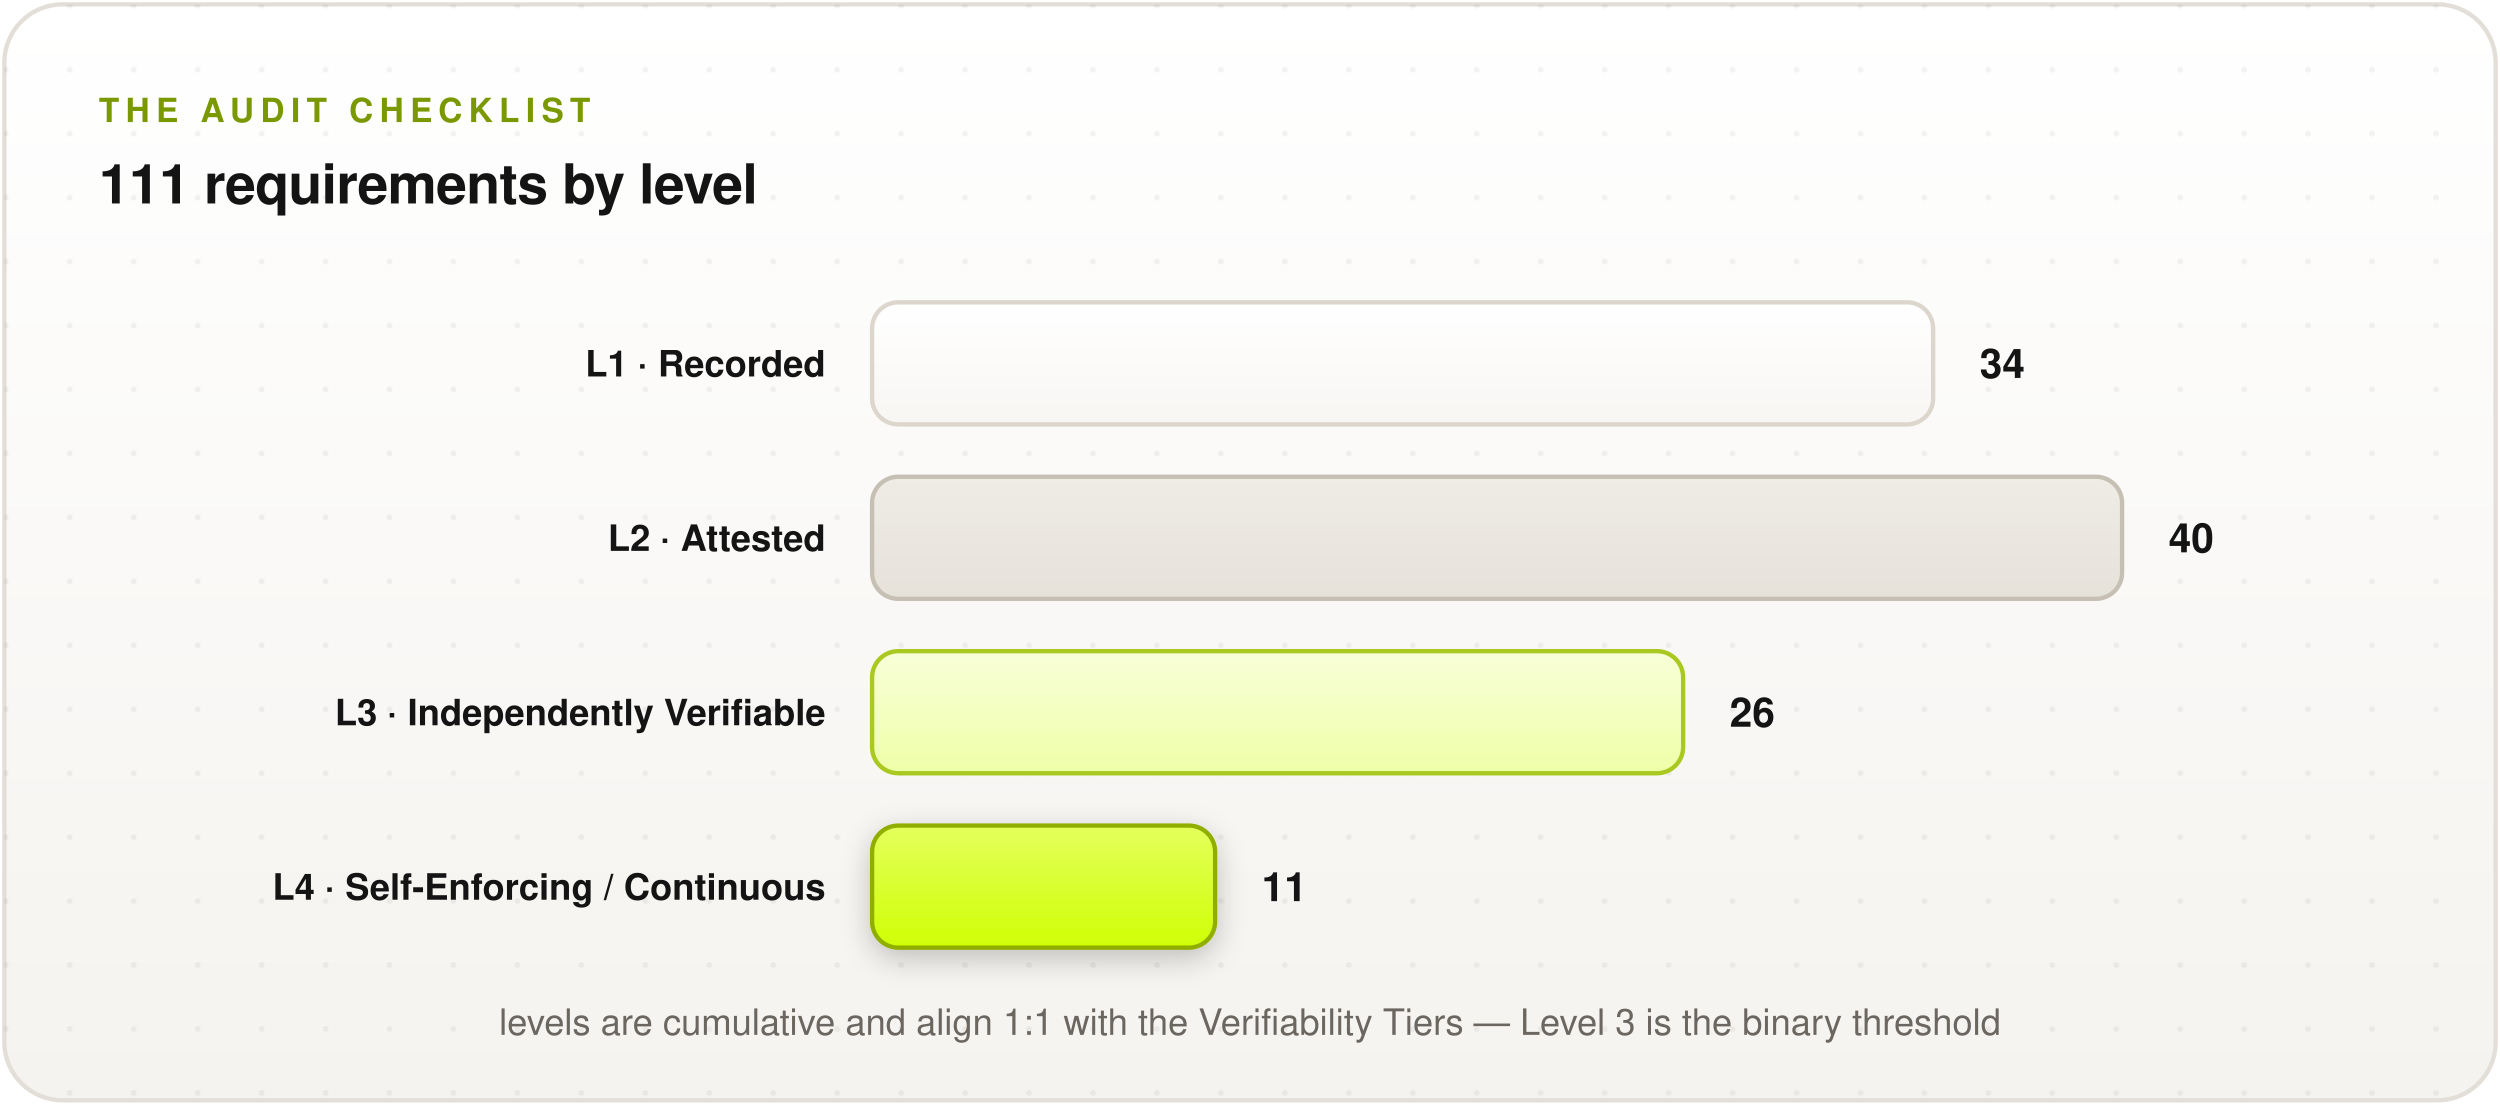
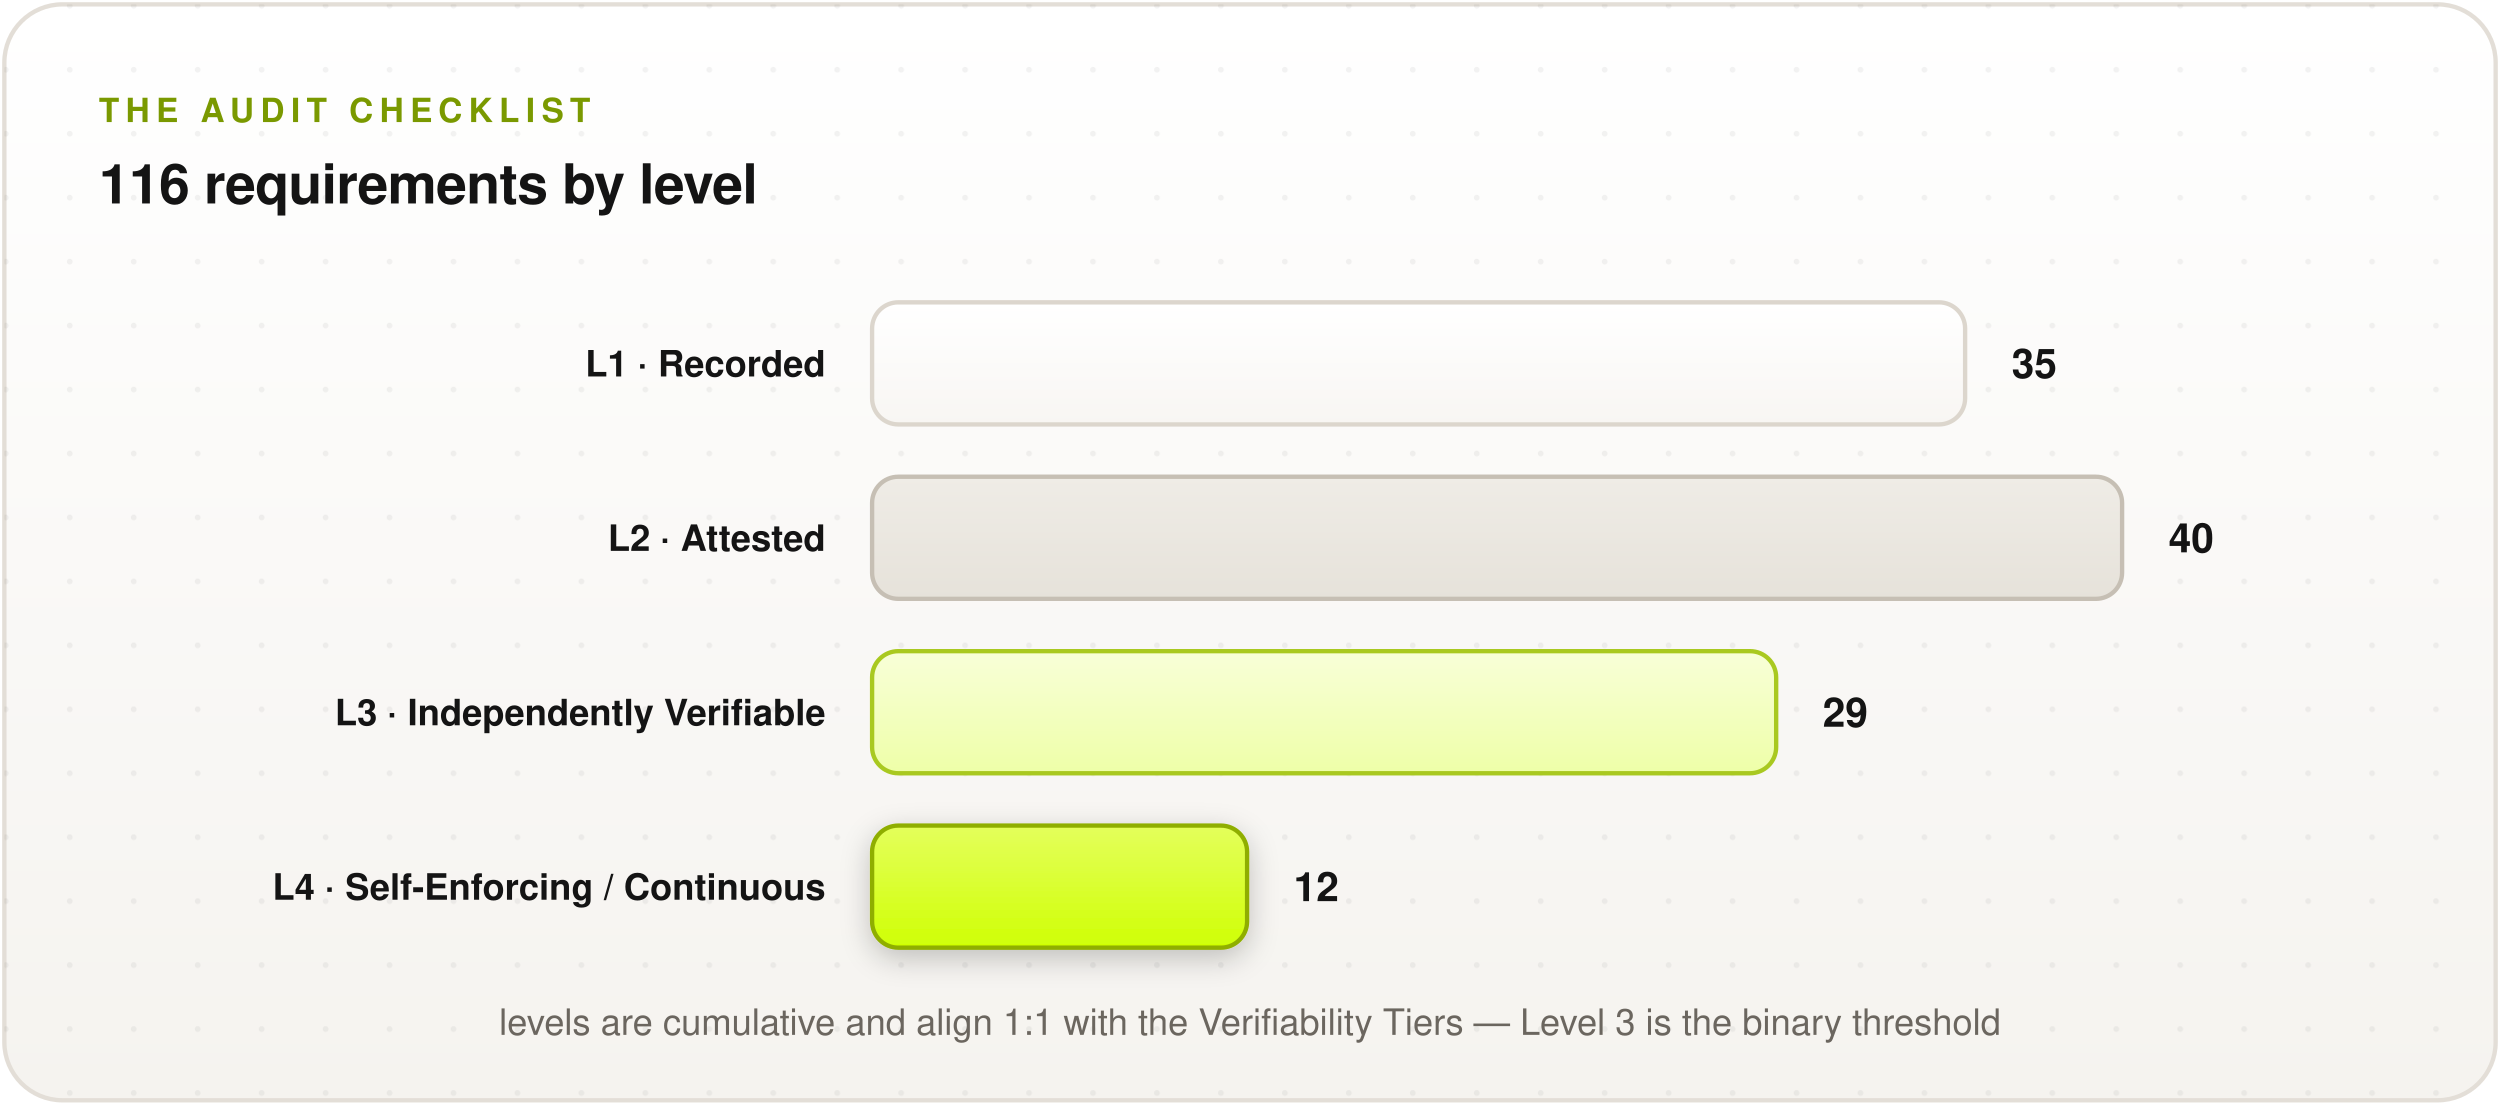
<svg xmlns="http://www.w3.org/2000/svg" width="860" height="380" viewBox="0 0 860 380" font-family="Montserrat,'Source Sans 3',-apple-system,'Segoe UI',Helvetica,Arial,sans-serif">
  <defs>
    <linearGradient id="gPanel" x1="0" y1="0" x2="0" y2="1">
      <stop offset="0" stop-color="#ffffff" />
      <stop offset="1" stop-color="#f5f3ef" />
    </linearGradient>
    <linearGradient id="gCard" x1="0" y1="0" x2="0" y2="1">
      <stop offset="0" stop-color="#ffffff" />
      <stop offset="1" stop-color="#f8f6f3" />
    </linearGradient>
    <linearGradient id="gWarm" x1="0" y1="0" x2="0" y2="1">
      <stop offset="0" stop-color="#efece6" />
      <stop offset="1" stop-color="#e6e2da" />
    </linearGradient>
    <linearGradient id="gLime" x1="0" y1="0" x2="0" y2="1">
      <stop offset="0" stop-color="#e4ff5c" />
      <stop offset="1" stop-color="#cfff04" />
    </linearGradient>
    <linearGradient id="gTint" x1="0" y1="0" x2="0" y2="1">
      <stop offset="0" stop-color="#f8ffd8" />
      <stop offset="1" stop-color="#eeffa8" />
    </linearGradient>
    <linearGradient id="gRed" x1="0" y1="0" x2="0" y2="1">
      <stop offset="0" stop-color="#ffeced" />
      <stop offset="1" stop-color="#ffdcde" />
    </linearGradient>
    <linearGradient id="gInk" x1="0" y1="0" x2="0" y2="1">
      <stop offset="0" stop-color="#242424" />
      <stop offset="1" stop-color="#0a0a0a" />
    </linearGradient>
    <linearGradient id="gGate" x1="0" y1="0" x2="0" y2="1">
      <stop offset="0" stop-color="#242424" />
      <stop offset="1" stop-color="#0a0a0a" />
    </linearGradient>
    <filter id="fShadow" x="-30%" y="-30%" width="160%" height="170%">
      <feDropShadow dx="0" dy="2.5" stdDeviation="4" flood-color="#000000" flood-opacity="0.16" />
    </filter>
    <filter id="fGlow" x="-60%" y="-60%" width="220%" height="220%">
      <feDropShadow dx="0" dy="3" stdDeviation="5" flood-color="#000000" flood-opacity="0.22" />
    </filter>
    <pattern id="pGrid" width="22" height="22" patternUnits="userSpaceOnUse">
      <circle cx="2" cy="2" r="1" fill="#0a0a0a" opacity="0.05" />
    </pattern>
  </defs>
  <rect x="1.5" y="1.5" width="857" height="377" rx="20" fill="url(#gPanel)" stroke="#e3ded7" stroke-width="1.5" />
  <rect x="1.5" y="1.5" width="857" height="377" rx="20" fill="url(#pGrid)" />
  <text x="34" y="42" font-size="11.5" font-weight="700" letter-spacing="2.2" fill="#7a9900">THE AUDIT CHECKLIST</text>
-   <text x="34" y="70" font-size="19" font-weight="700" letter-spacing="-0.2" fill="#141414">111 requirements by level</text>
+   <text x="34" y="70" font-size="19" font-weight="700" letter-spacing="-0.2" fill="#141414">116 requirements by level</text>
  <text x="284" y="129.5" font-size="12.5" fill="#141414" text-anchor="end" font-weight="700">L1 · Recorded</text>
-   <rect x="300" y="104" width="365" height="42" rx="9" fill="url(#gCard)" stroke="#dcd6cd" stroke-width="1.5" />
-   <text x="681" y="130.0" font-size="14" fill="#141414" text-anchor="start" font-weight="700">34</text>
+   <rect x="300" y="104" width="376" height="42" rx="9" fill="url(#gCard)" stroke="#dcd6cd" stroke-width="1.5" />
+   <text x="692" y="130.0" font-size="14" fill="#141414" text-anchor="start" font-weight="700">35</text>
  <text x="284" y="189.5" font-size="12.5" fill="#141414" text-anchor="end" font-weight="700">L2 · Attested</text>
  <rect x="300" y="164" width="430" height="42" rx="9" fill="url(#gWarm)" stroke="#c6bfb4" stroke-width="1.5" />
  <text x="746" y="190.0" font-size="14" fill="#141414" text-anchor="start" font-weight="700">40</text>
  <text x="284" y="249.5" font-size="12.5" fill="#141414" text-anchor="end" font-weight="700">L3 · Independently Verifiable</text>
-   <rect x="300" y="224" width="279" height="42" rx="9" fill="url(#gTint)" stroke="#a9c920" stroke-width="1.5" />
-   <text x="595" y="250.0" font-size="14" fill="#141414" text-anchor="start" font-weight="700">26</text>
+   <rect x="300" y="224" width="311" height="42" rx="9" fill="url(#gTint)" stroke="#a9c920" stroke-width="1.5" />
+   <text x="627" y="250.0" font-size="14" fill="#141414" text-anchor="start" font-weight="700">29</text>
  <text x="284" y="309.5" font-size="12.5" fill="#141414" text-anchor="end" font-weight="700">L4 · Self-Enforcing / Continuous</text>
-   <rect x="300" y="284" width="118" height="42" rx="9" fill="url(#gLime)" stroke="#8fae00" stroke-width="1.5" filter="url(#fGlow)" />
-   <text x="434" y="310.0" font-size="14" fill="#141414" text-anchor="start" font-weight="700">11</text>
+   <rect x="300" y="284" width="129" height="42" rx="9" fill="url(#gLime)" stroke="#8fae00" stroke-width="1.5" filter="url(#fGlow)" />
+   <text x="445" y="310.0" font-size="14" fill="#141414" text-anchor="start" font-weight="700">12</text>
  <text x="430.0" y="356" font-size="12.5" fill="#6b665f" text-anchor="middle">levels are cumulative and align 1:1 with the Verifiability Tiers — Level 3 is the binary threshold</text>
</svg>
